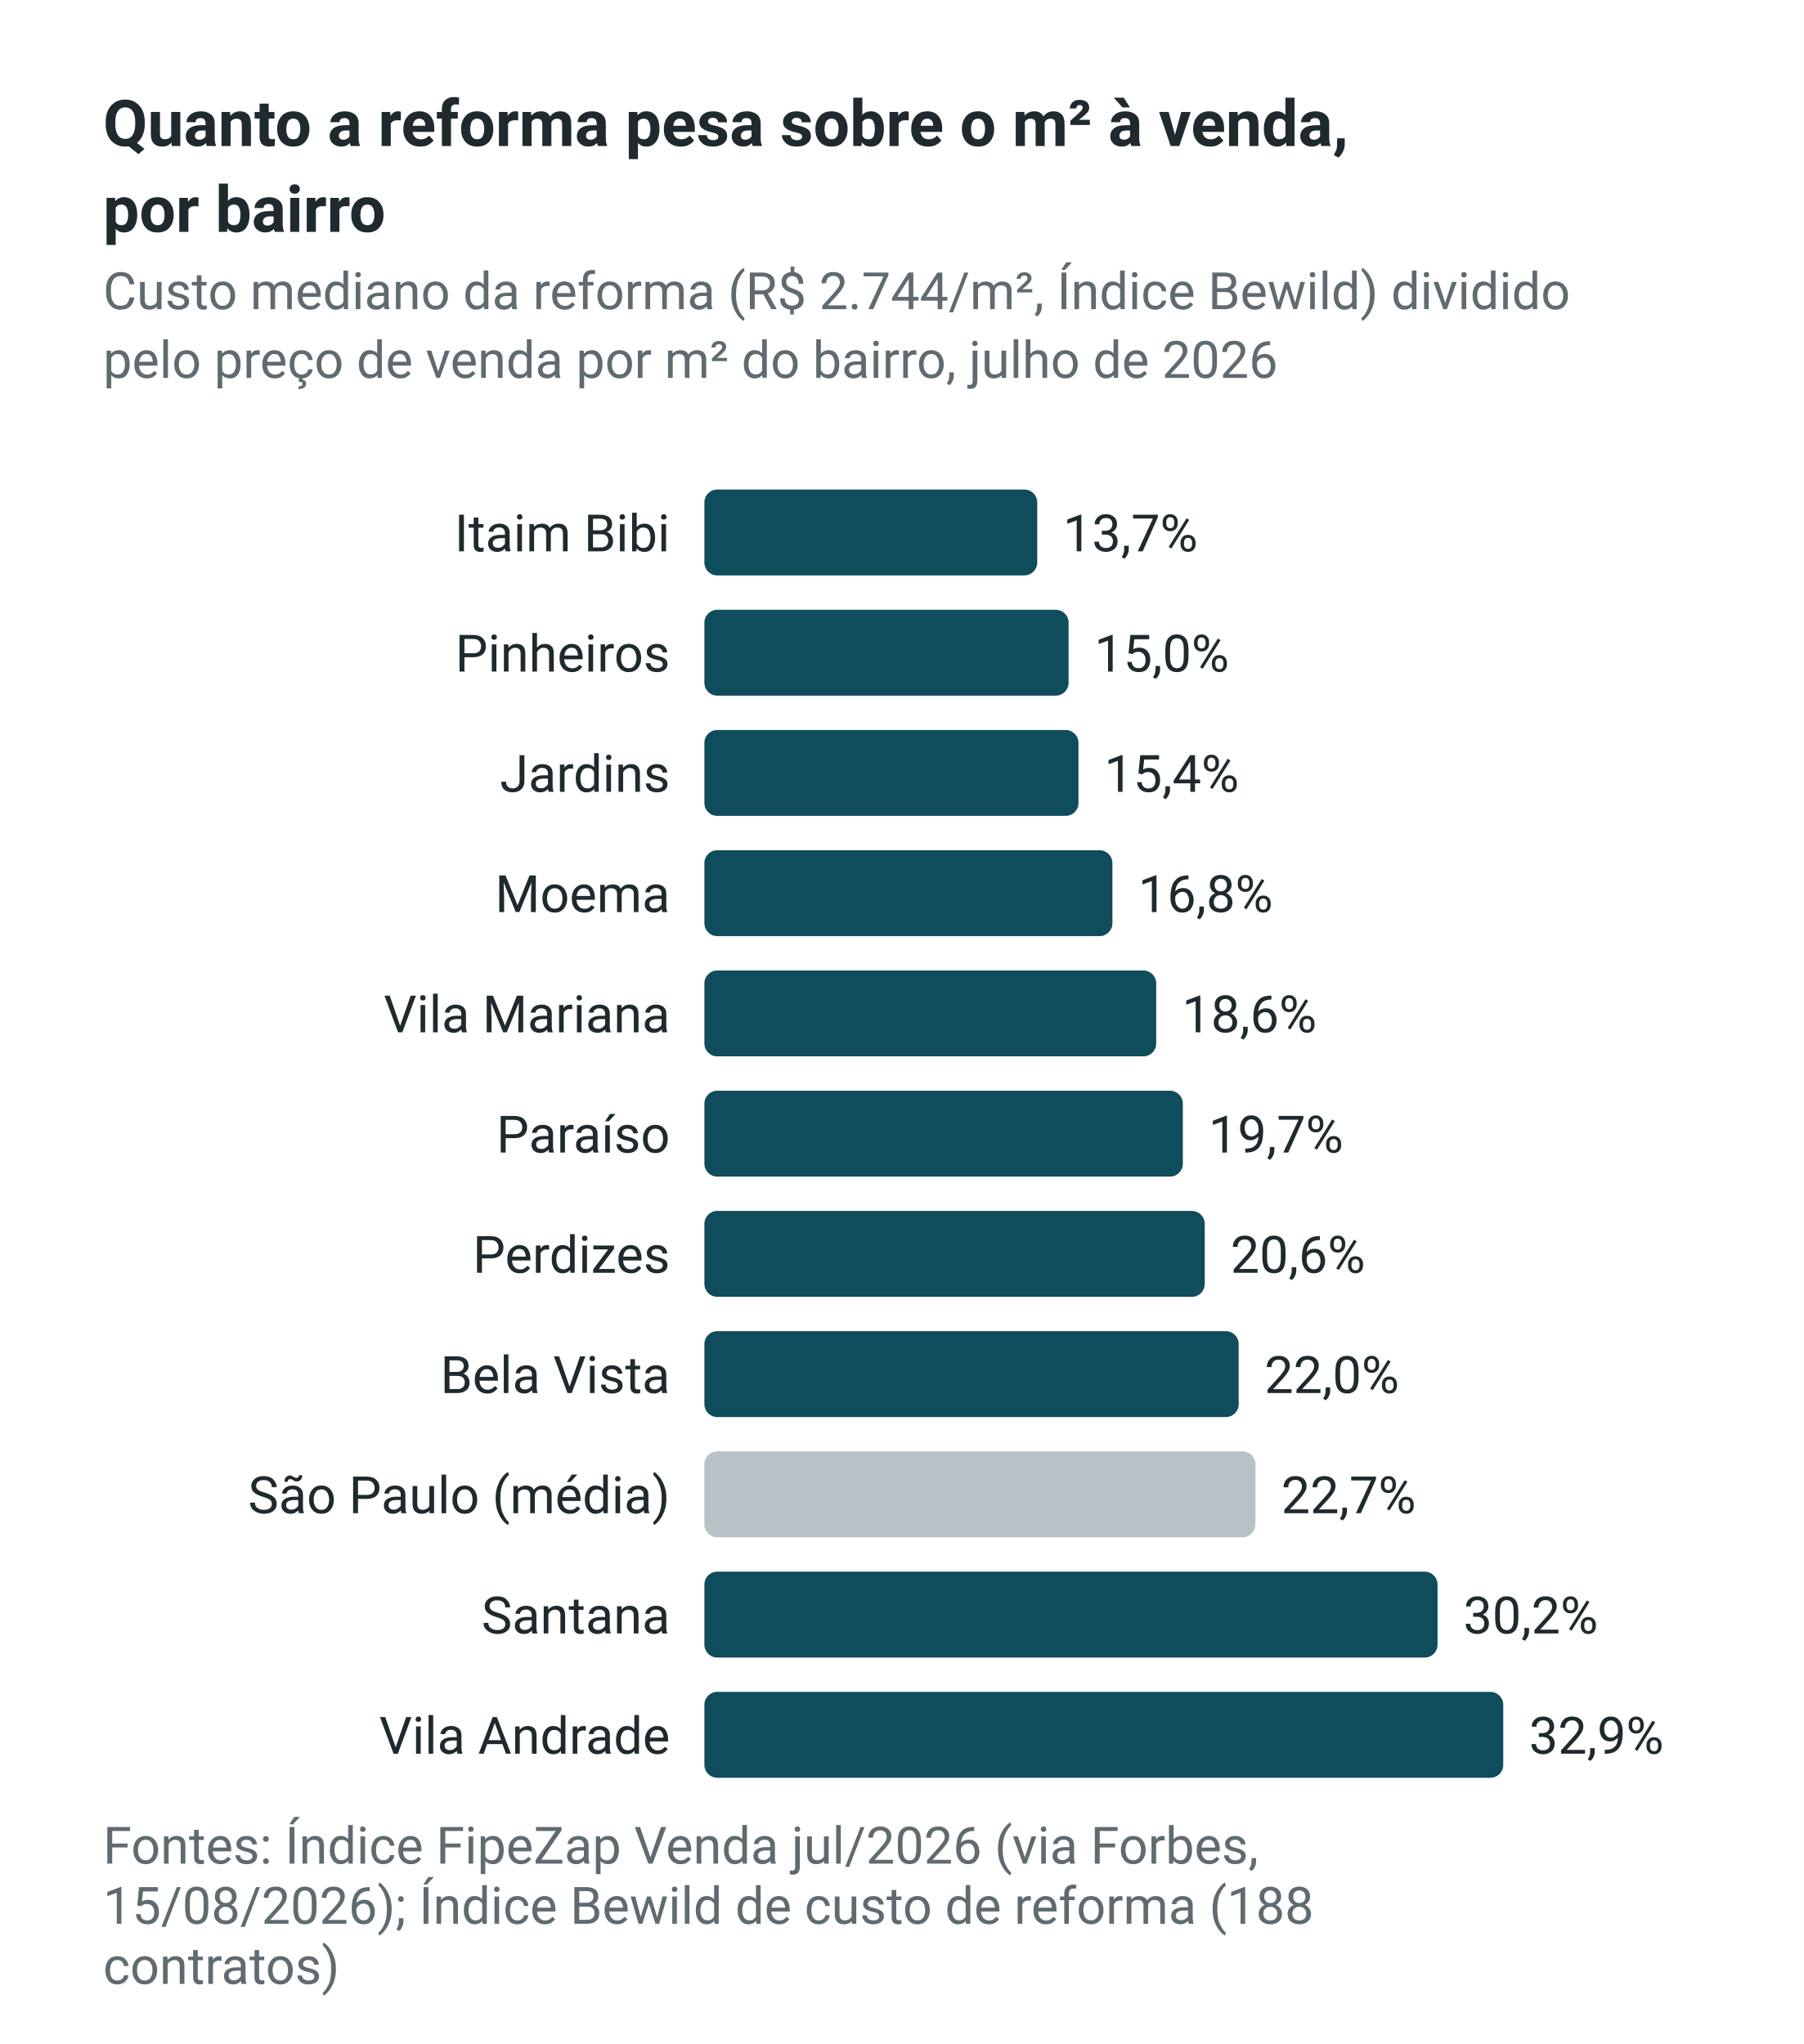
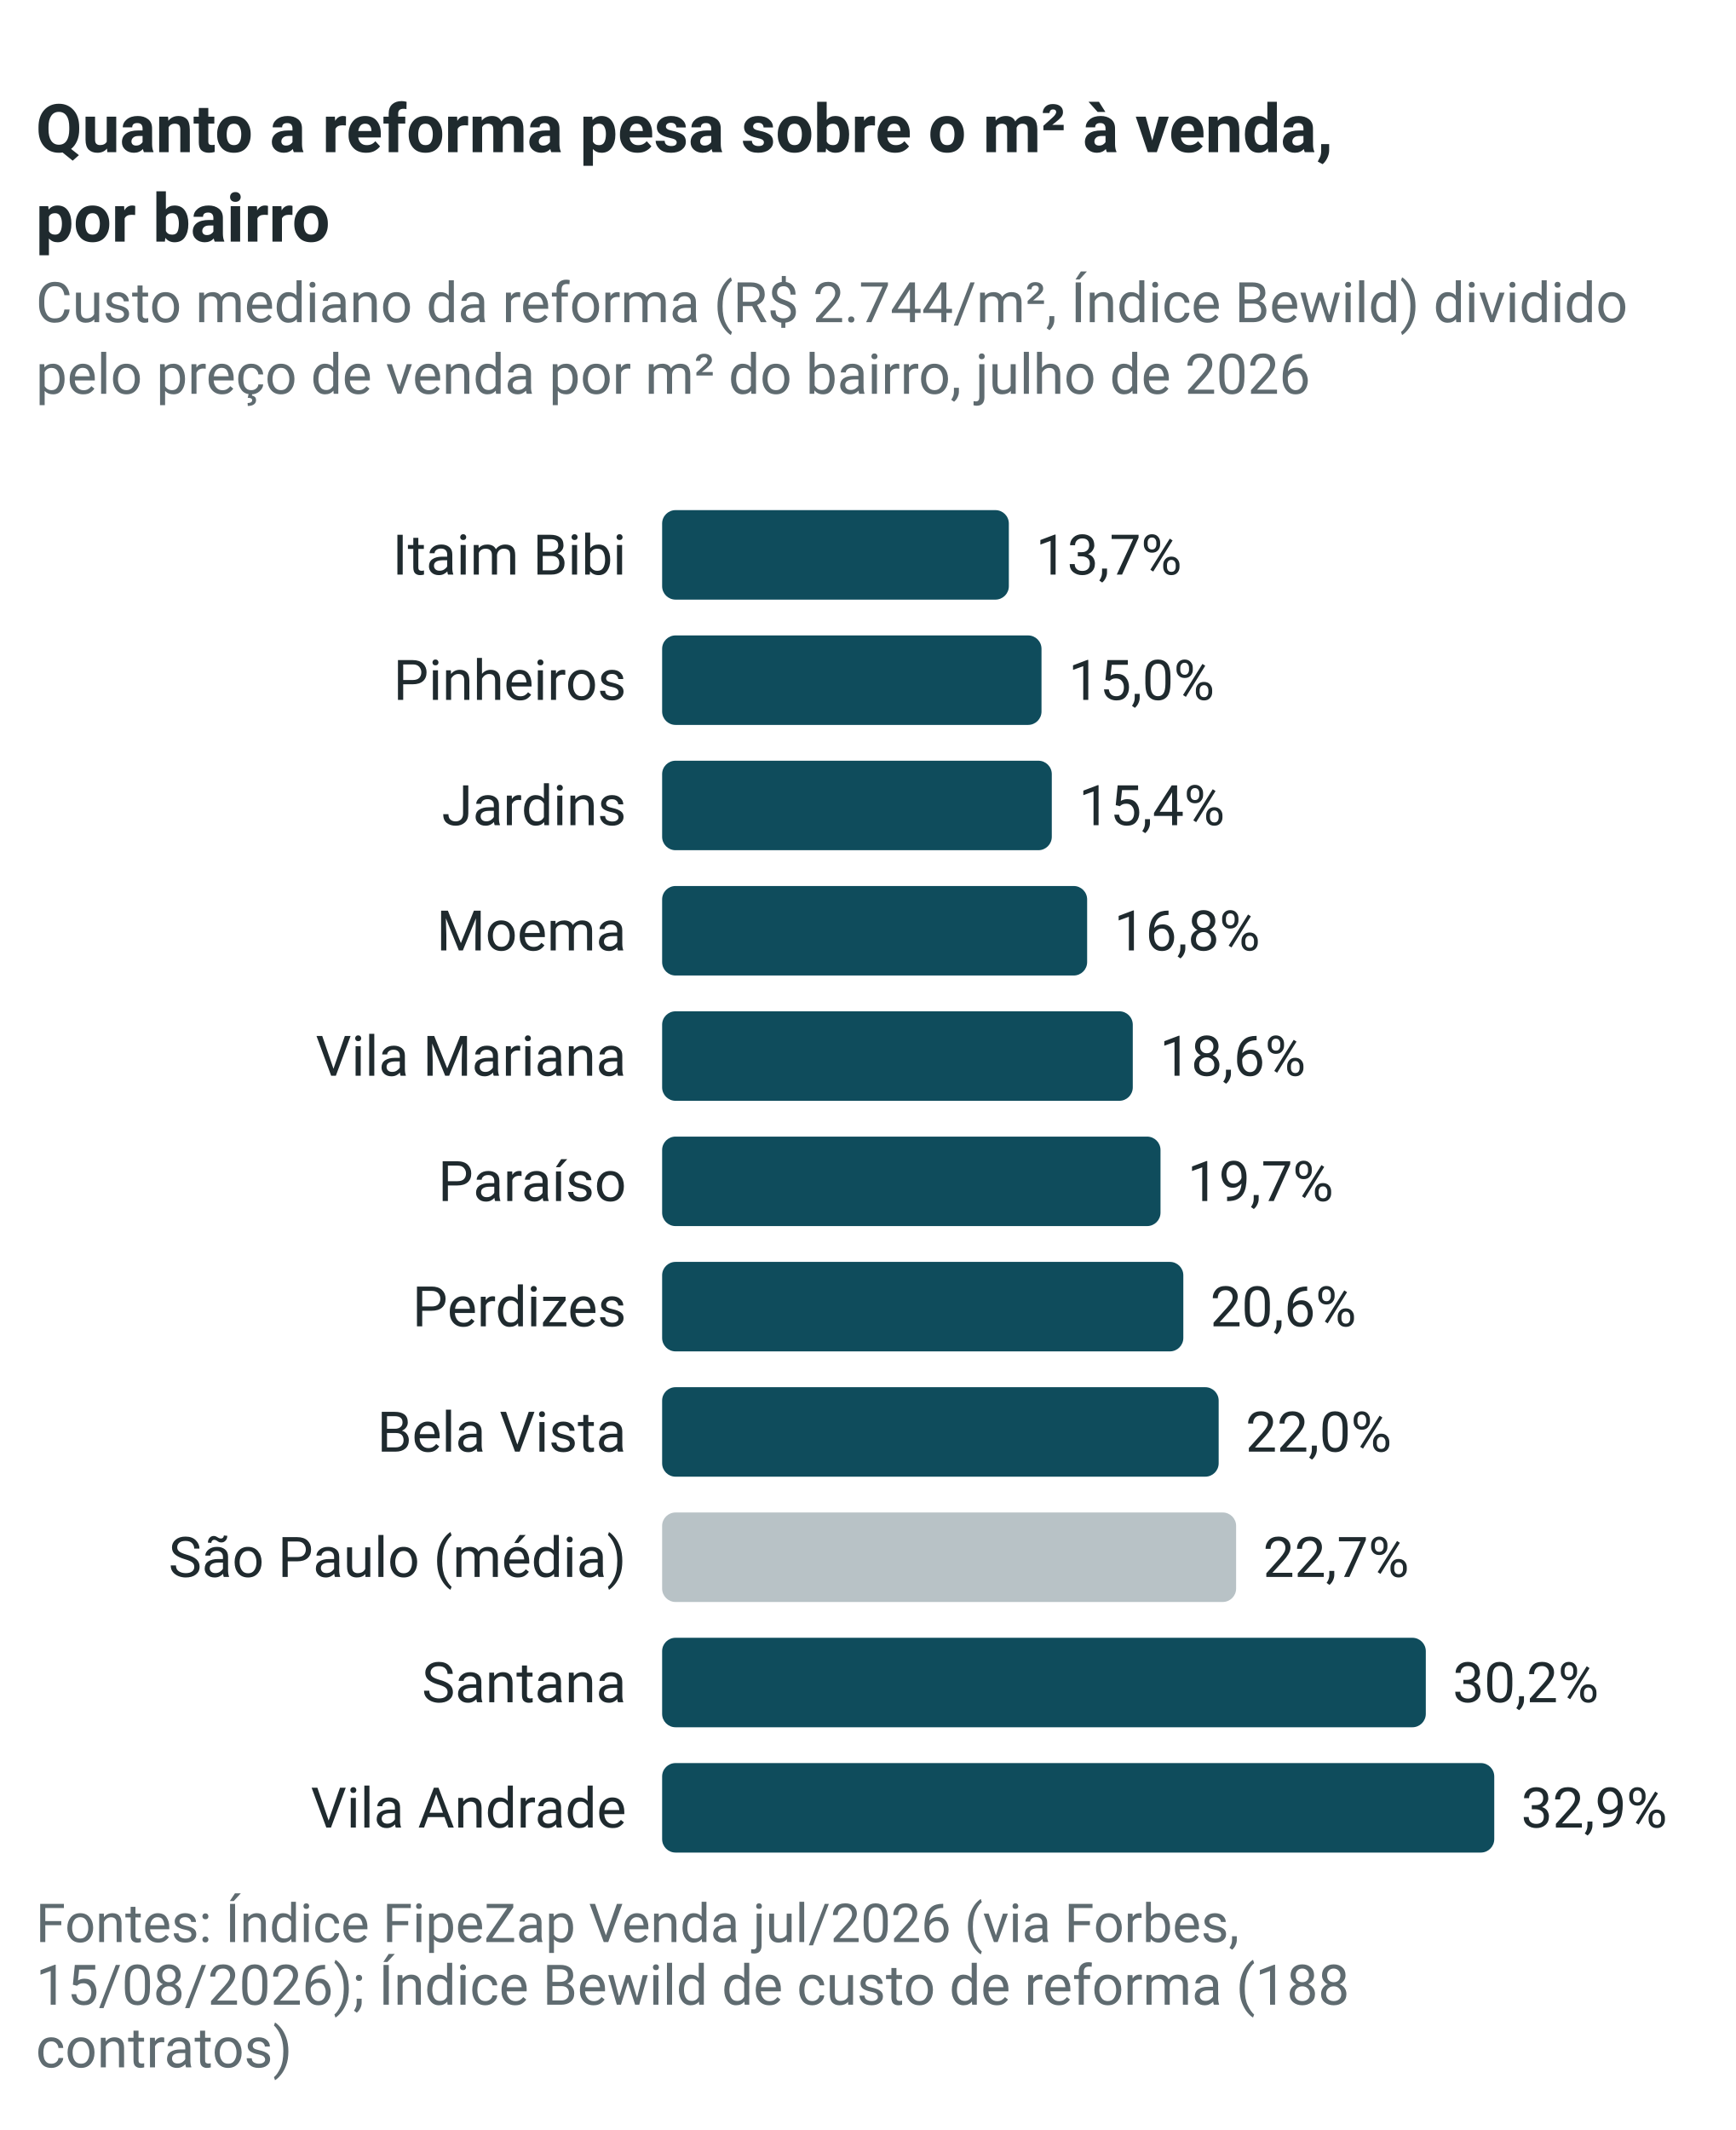
- <svg xmlns="http://www.w3.org/2000/svg" width="420" height="476" viewBox="0 0 420 476" role="img" aria-labelledby="t" font-family="-apple-system,BlinkMacSystemFont,'Segoe UI',Roboto,Helvetica,Arial,sans-serif">
+ <svg xmlns="http://www.w3.org/2000/svg" width="388" height="476" viewBox="16 0 388 476" role="img" aria-labelledby="t" font-family="-apple-system,BlinkMacSystemFont,'Segoe UI',Roboto,Helvetica,Arial,sans-serif">
  <rect width="420" height="476" fill="#FFFFFF" />
  <text x="24" y="34" font-size="15" fill="#1F2A2E" text-anchor="start" font-weight="bold">Quanto a reforma pesa sobre o m² à venda,</text>
  <text x="24" y="54" font-size="15" fill="#1F2A2E" text-anchor="start" font-weight="bold">por bairro</text>
-   <text x="24" y="72" font-size="12" fill="#5F6B70" text-anchor="start">Custo mediano da reforma (R$ 2.744/m², Índice Bewild) dividido</text>
-   <text x="24" y="88" font-size="12" fill="#5F6B70" text-anchor="start">pelo preço de venda por m² do bairro, julho de 2026</text>
-   <text x="156" y="128.4" font-size="12" fill="#1F2A2E" text-anchor="end">Itaim Bibi</text>
+   <text x="24" y="72" font-size="12.5" fill="#5F6B70" text-anchor="start">Custo mediano da reforma (R$ 2.744/m², Índice Bewild) dividido</text>
+   <text x="24" y="88" font-size="12.5" fill="#5F6B70" text-anchor="start">pelo preço de venda por m² do bairro, julho de 2026</text>
+   <text x="156" y="128.4" font-size="12.5" fill="#1F2A2E" text-anchor="end">Itaim Bibi</text>
  <rect x="164" y="114" width="77.5" height="20" rx="3" fill="#0F4C5C" />
-   <text x="247.5" y="128.4" font-size="12" fill="#1F2A2E" text-anchor="start">13,7%</text>
-   <text x="156" y="156.4" font-size="12" fill="#1F2A2E" text-anchor="end">Pinheiros</text>
+   <text x="247.5" y="128.4" font-size="12.5" fill="#1F2A2E" text-anchor="start">13,7%</text>
+   <text x="156" y="156.4" font-size="12.5" fill="#1F2A2E" text-anchor="end">Pinheiros</text>
  <rect x="164" y="142" width="84.8" height="20" rx="3" fill="#0F4C5C" />
-   <text x="254.8" y="156.4" font-size="12" fill="#1F2A2E" text-anchor="start">15,0%</text>
-   <text x="156" y="184.4" font-size="12" fill="#1F2A2E" text-anchor="end">Jardins</text>
+   <text x="254.8" y="156.4" font-size="12.5" fill="#1F2A2E" text-anchor="start">15,0%</text>
+   <text x="156" y="184.4" font-size="12.5" fill="#1F2A2E" text-anchor="end">Jardins</text>
  <rect x="164" y="170" width="87.1" height="20" rx="3" fill="#0F4C5C" />
-   <text x="257.1" y="184.4" font-size="12" fill="#1F2A2E" text-anchor="start">15,4%</text>
-   <text x="156" y="212.4" font-size="12" fill="#1F2A2E" text-anchor="end">Moema</text>
+   <text x="257.1" y="184.4" font-size="12.5" fill="#1F2A2E" text-anchor="start">15,4%</text>
+   <text x="156" y="212.4" font-size="12.5" fill="#1F2A2E" text-anchor="end">Moema</text>
  <rect x="164" y="198" width="95.0" height="20" rx="3" fill="#0F4C5C" />
-   <text x="265" y="212.4" font-size="12" fill="#1F2A2E" text-anchor="start">16,8%</text>
-   <text x="156" y="240.4" font-size="12" fill="#1F2A2E" text-anchor="end">Vila Mariana</text>
+   <text x="265" y="212.4" font-size="12.5" fill="#1F2A2E" text-anchor="start">16,8%</text>
+   <text x="156" y="240.4" font-size="12.5" fill="#1F2A2E" text-anchor="end">Vila Mariana</text>
  <rect x="164" y="226" width="105.2" height="20" rx="3" fill="#0F4C5C" />
-   <text x="275.2" y="240.4" font-size="12" fill="#1F2A2E" text-anchor="start">18,6%</text>
-   <text x="156" y="268.4" font-size="12" fill="#1F2A2E" text-anchor="end">Paraíso</text>
+   <text x="275.2" y="240.4" font-size="12.5" fill="#1F2A2E" text-anchor="start">18,6%</text>
+   <text x="156" y="268.4" font-size="12.5" fill="#1F2A2E" text-anchor="end">Paraíso</text>
  <rect x="164" y="254" width="111.4" height="20" rx="3" fill="#0F4C5C" />
-   <text x="281.4" y="268.4" font-size="12" fill="#1F2A2E" text-anchor="start">19,7%</text>
-   <text x="156" y="296.4" font-size="12" fill="#1F2A2E" text-anchor="end">Perdizes</text>
+   <text x="281.4" y="268.4" font-size="12.5" fill="#1F2A2E" text-anchor="start">19,7%</text>
+   <text x="156" y="296.4" font-size="12.5" fill="#1F2A2E" text-anchor="end">Perdizes</text>
  <rect x="164" y="282" width="116.5" height="20" rx="3" fill="#0F4C5C" />
-   <text x="286.5" y="296.4" font-size="12" fill="#1F2A2E" text-anchor="start">20,6%</text>
-   <text x="156" y="324.4" font-size="12" fill="#1F2A2E" text-anchor="end">Bela Vista</text>
+   <text x="286.5" y="296.4" font-size="12.5" fill="#1F2A2E" text-anchor="start">20,6%</text>
+   <text x="156" y="324.4" font-size="12.5" fill="#1F2A2E" text-anchor="end">Bela Vista</text>
  <rect x="164" y="310" width="124.4" height="20" rx="3" fill="#0F4C5C" />
-   <text x="294.4" y="324.4" font-size="12" fill="#1F2A2E" text-anchor="start">22,0%</text>
-   <text x="156" y="352.4" font-size="12" fill="#1F2A2E" text-anchor="end">São Paulo (média)</text>
+   <text x="294.4" y="324.4" font-size="12.5" fill="#1F2A2E" text-anchor="start">22,0%</text>
+   <text x="156" y="352.4" font-size="12.5" fill="#1F2A2E" text-anchor="end">São Paulo (média)</text>
  <rect x="164" y="338" width="128.3" height="20" rx="3" fill="#B8C2C6" />
-   <text x="298.3" y="352.4" font-size="12" fill="#1F2A2E" text-anchor="start">22,7%</text>
-   <text x="156" y="380.4" font-size="12" fill="#1F2A2E" text-anchor="end">Santana</text>
+   <text x="298.3" y="352.4" font-size="12.5" fill="#1F2A2E" text-anchor="start">22,7%</text>
+   <text x="156" y="380.4" font-size="12.5" fill="#1F2A2E" text-anchor="end">Santana</text>
  <rect x="164" y="366" width="170.7" height="20" rx="3" fill="#0F4C5C" />
-   <text x="340.7" y="380.4" font-size="12" fill="#1F2A2E" text-anchor="start">30,2%</text>
-   <text x="156" y="408.4" font-size="12" fill="#1F2A2E" text-anchor="end">Vila Andrade</text>
+   <text x="340.7" y="380.4" font-size="12.5" fill="#1F2A2E" text-anchor="start">30,2%</text>
+   <text x="156" y="408.4" font-size="12.5" fill="#1F2A2E" text-anchor="end">Vila Andrade</text>
  <rect x="164" y="394" width="186.0" height="20" rx="3" fill="#0F4C5C" />
-   <text x="356" y="408.4" font-size="12" fill="#1F2A2E" text-anchor="start">32,9%</text>
+   <text x="356" y="408.4" font-size="12.5" fill="#1F2A2E" text-anchor="start">32,9%</text>
  <text x="24" y="434" font-size="12" fill="#5F6B70" text-anchor="start">Fontes: Índice FipeZap Venda jul/2026 (via Forbes,</text>
-   <text x="24" y="448" font-size="12" fill="#5F6B70" text-anchor="start">15/08/2026); Índice Bewild de custo de reforma (188</text>
-   <text x="24" y="462" font-size="12" fill="#5F6B70" text-anchor="start">contratos)</text>
+   <text x="24" y="448" font-size="12.5" fill="#5F6B70" text-anchor="start">15/08/2026); Índice Bewild de custo de reforma (188</text>
+   <text x="24" y="462" font-size="12.5" fill="#5F6B70" text-anchor="start">contratos)</text>
</svg>
